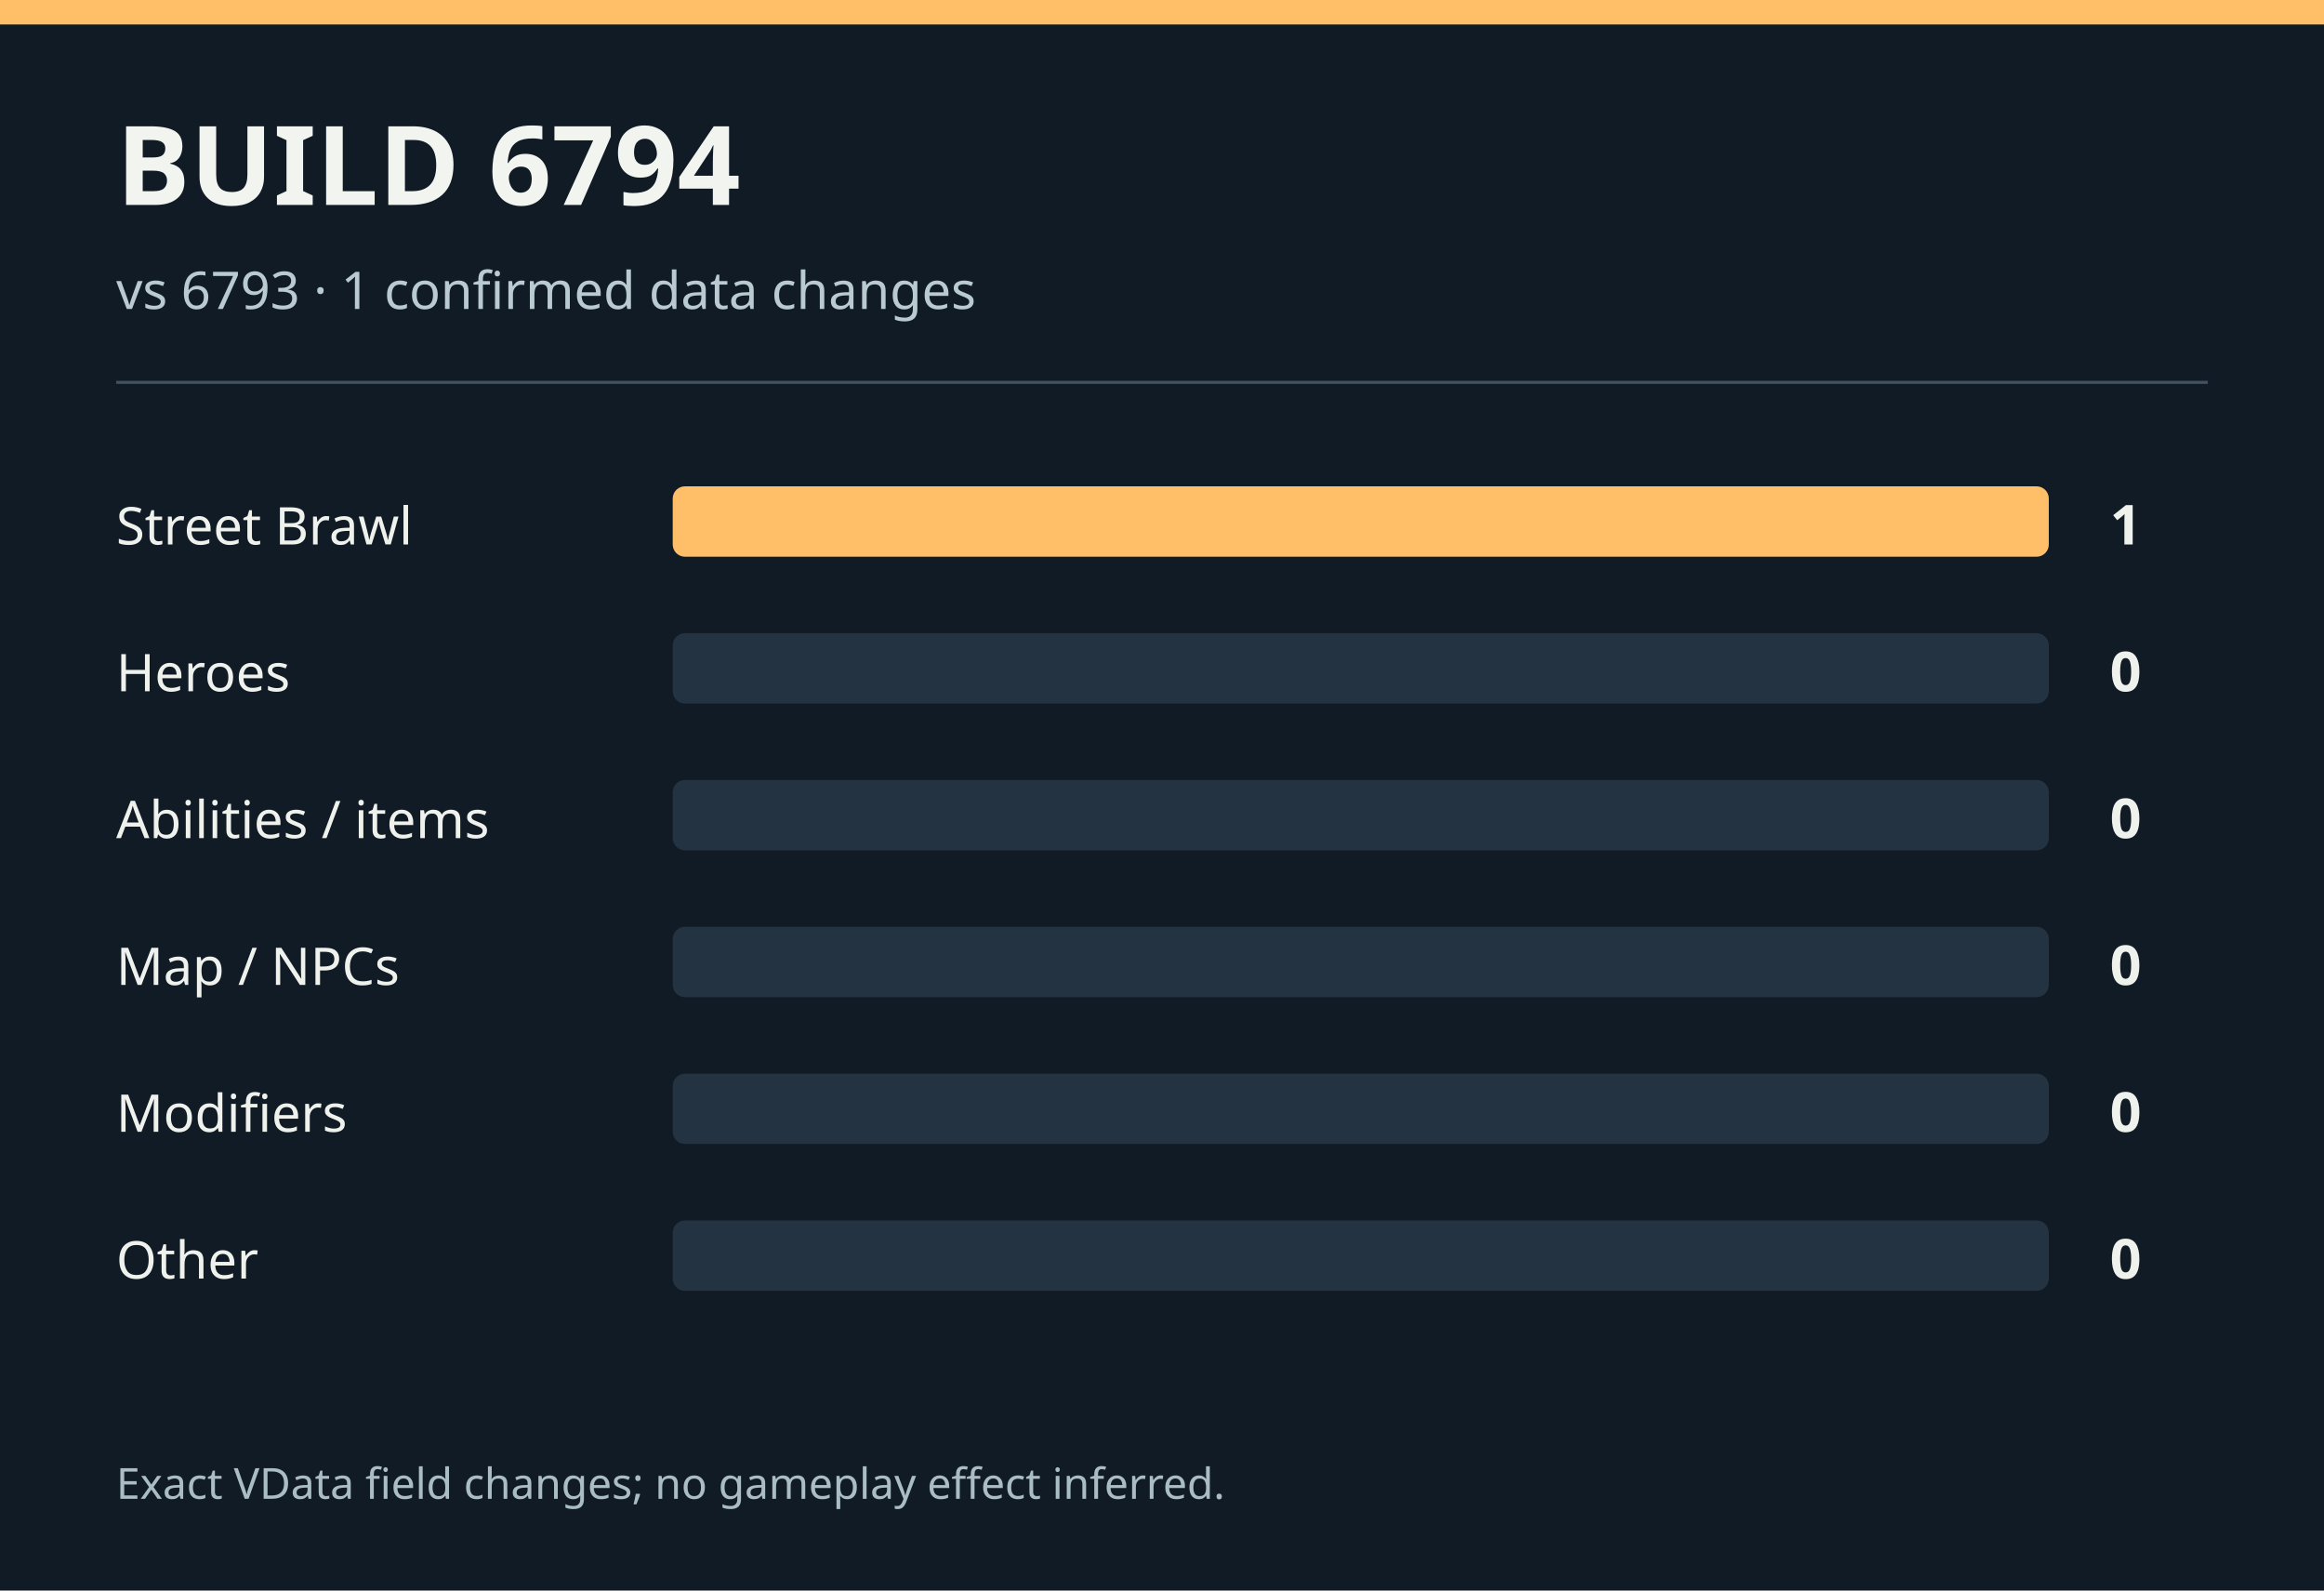
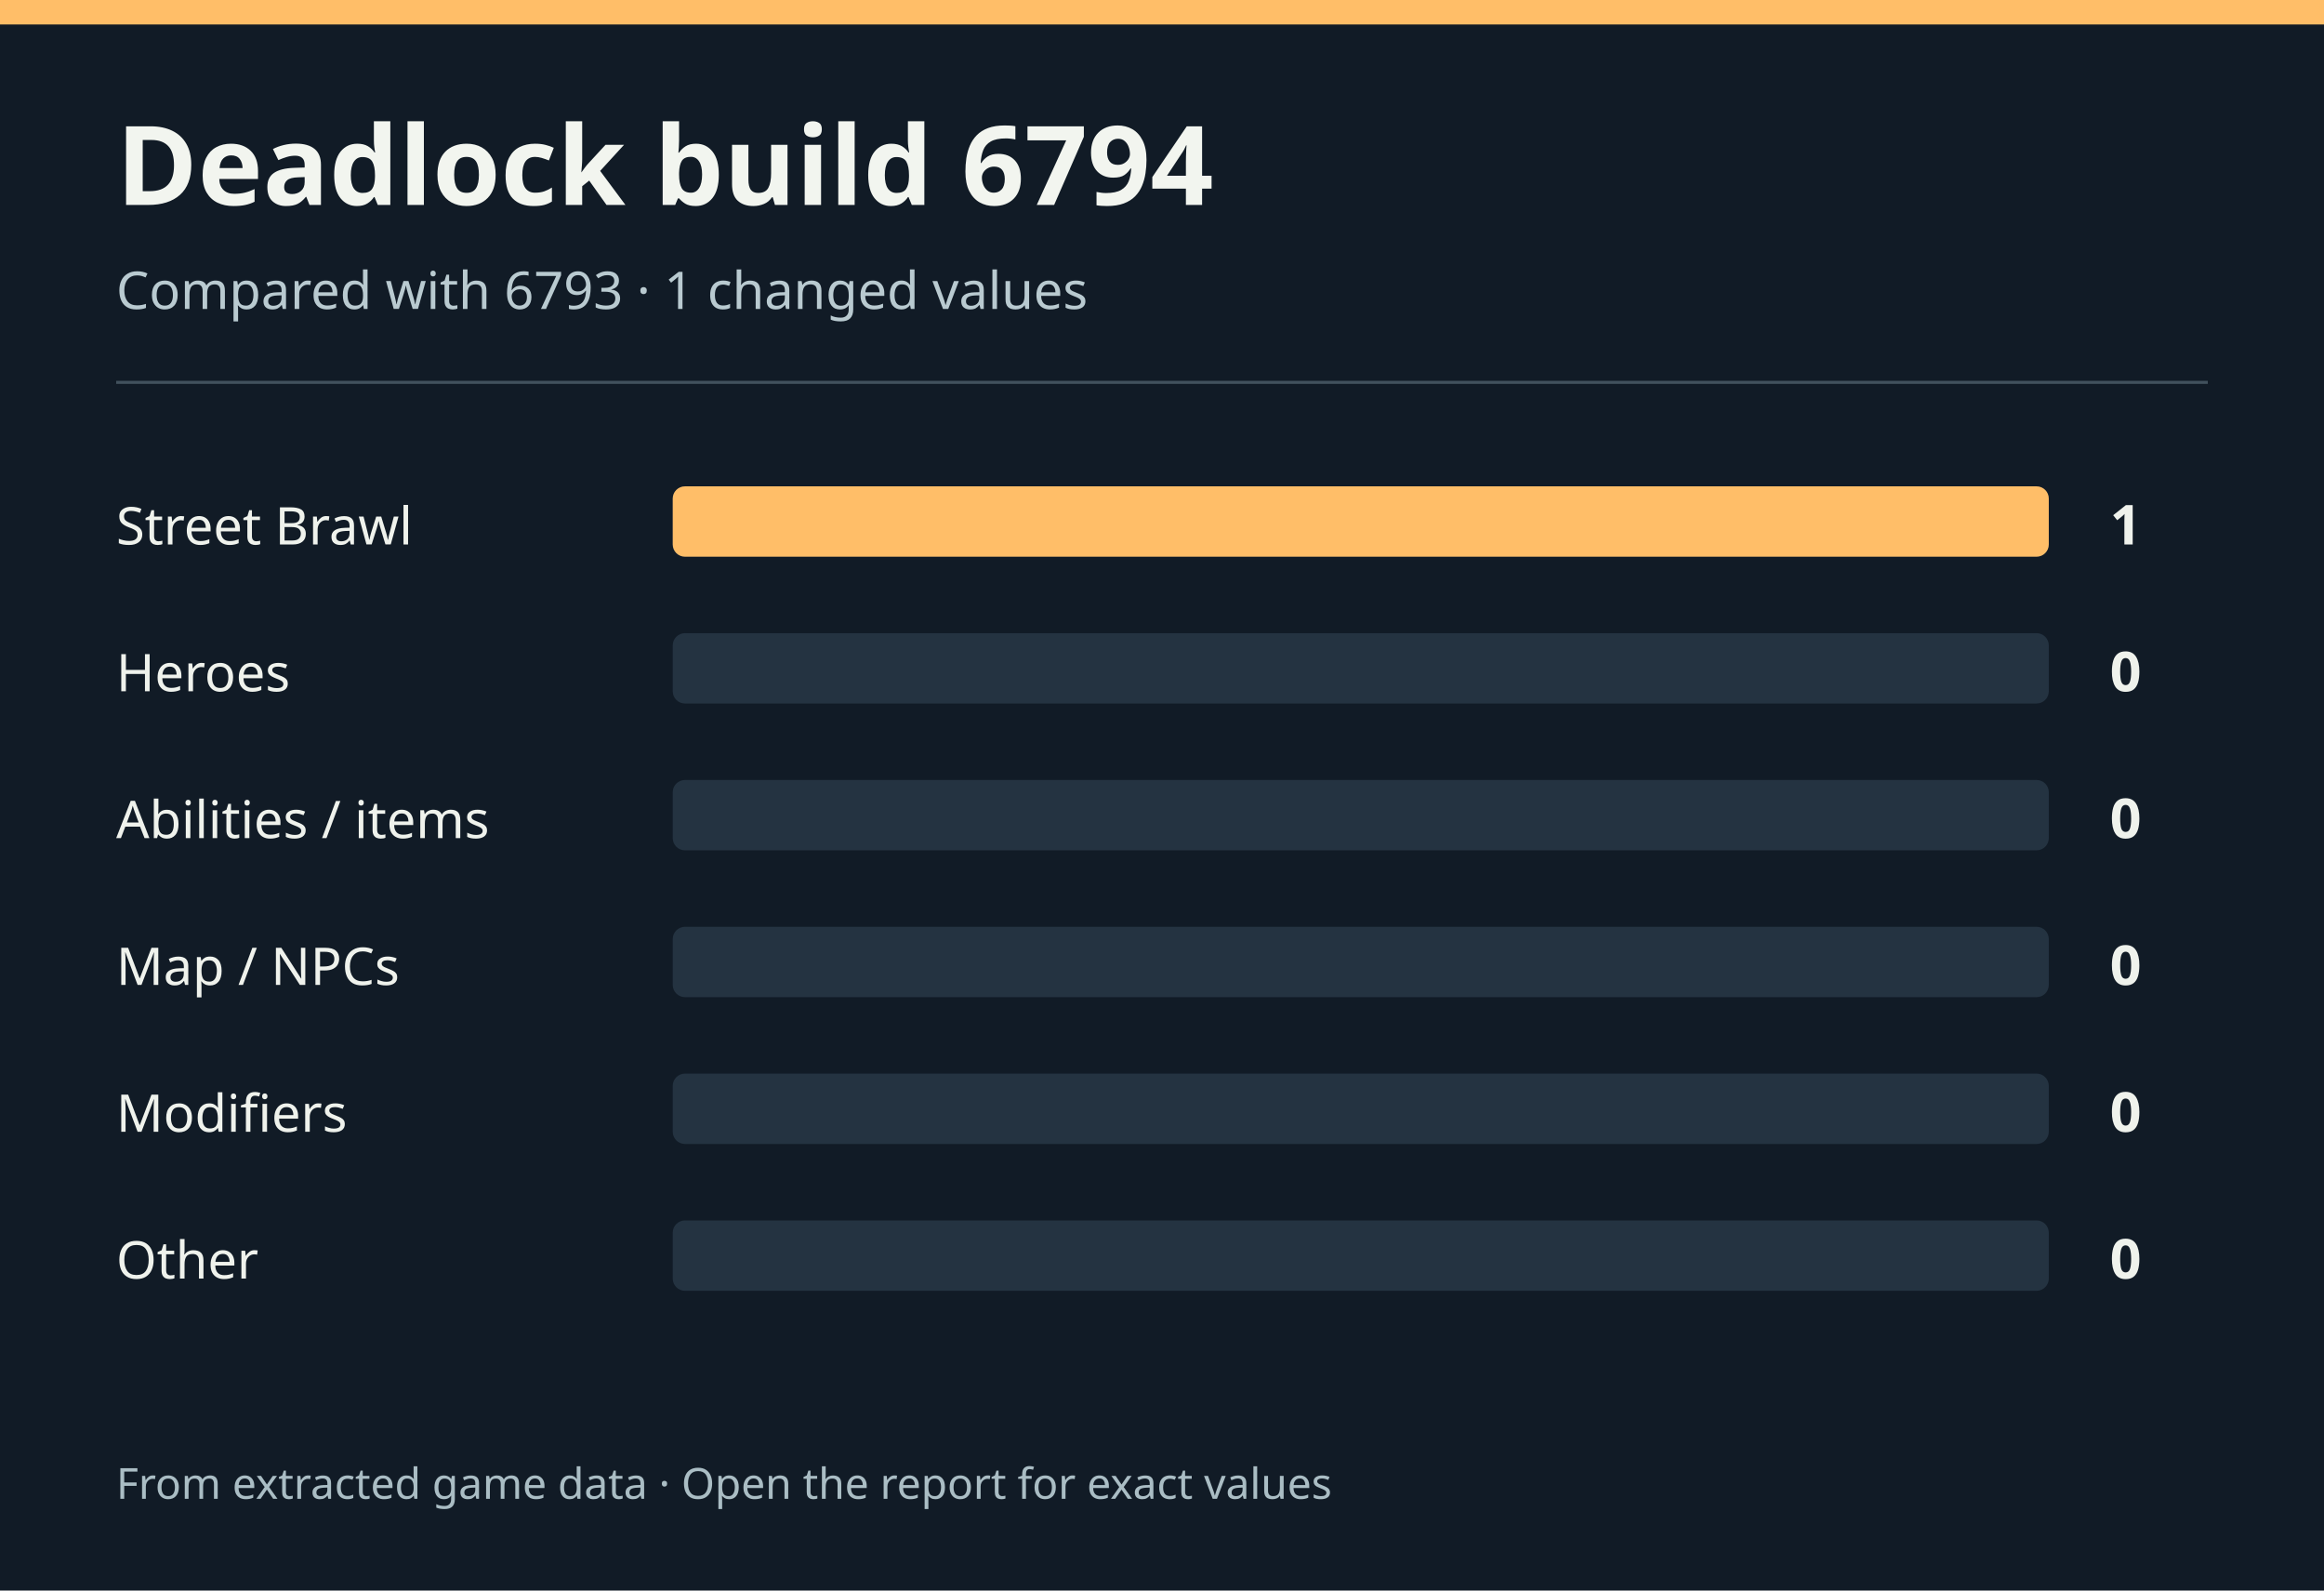
<svg xmlns="http://www.w3.org/2000/svg" width="760" height="520" viewBox="0 0 760 520" role="img" aria-label="Deadlock build 6794 change summary">
  <style>.title{font:700 36px system-ui;fill:#f2f5ef}.sub{font:17px system-ui;fill:#b9cad0}.label{font:17px system-ui;fill:#eff2ec}.count{font:700 18px system-ui;fill:#eff2ec}.foot{font:14px system-ui;fill:#aabdc4}</style>
  <rect width="760" height="520" fill="#111b26" />
  <rect x="0" width="760" height="8" fill="#ffbe68" />
-   <text x="38" y="67" class="title">BUILD 6794</text>
-   <text x="38" y="101" class="sub">vs 6793 · 1 confirmed data changes</text>
+   <text x="38" y="67" class="title">Deadlock build 6794</text>
+   <text x="38" y="101" class="sub">Compared with 6793 · 1 changed values</text>
  <line x1="38" x2="722" y1="125" y2="125" stroke="#41515d" />
  <text x="38" y="178" class="label">Street Brawl</text>
  <rect x="220" y="159" width="450" height="23" rx="4" fill="#243341" />
  <rect x="220" y="159" width="450" height="23" rx="4" fill="#ffbe68" />
  <text x="690" y="178" class="count">1</text>
  <text x="38" y="226" class="label">Heroes</text>
  <rect x="220" y="207" width="450" height="23" rx="4" fill="#243341" />
  <rect x="220" y="207" width="0" height="23" rx="4" fill="#73d9d1" />
  <text x="690" y="226" class="count">0</text>
  <text x="38" y="274" class="label">Abilities / items</text>
  <rect x="220" y="255" width="450" height="23" rx="4" fill="#243341" />
  <rect x="220" y="255" width="0" height="23" rx="4" fill="#73d9d1" />
  <text x="690" y="274" class="count">0</text>
  <text x="38" y="322" class="label">Map / NPCs</text>
  <rect x="220" y="303" width="450" height="23" rx="4" fill="#243341" />
  <rect x="220" y="303" width="0" height="23" rx="4" fill="#73d9d1" />
  <text x="690" y="322" class="count">0</text>
  <text x="38" y="370" class="label">Modifiers</text>
  <rect x="220" y="351" width="450" height="23" rx="4" fill="#243341" />
  <rect x="220" y="351" width="0" height="23" rx="4" fill="#73d9d1" />
  <text x="690" y="370" class="count">0</text>
  <text x="38" y="418" class="label">Other</text>
  <rect x="220" y="399" width="450" height="23" rx="4" fill="#243341" />
  <rect x="220" y="399" width="0" height="23" rx="4" fill="#73d9d1" />
  <text x="690" y="418" class="count">0</text>
-   <text x="38" y="490" class="foot">Exact VData field changes; no gameplay effect inferred.</text>
+   <text x="38" y="490" class="foot">From extracted game data · Open the report for exact values</text>
</svg>
